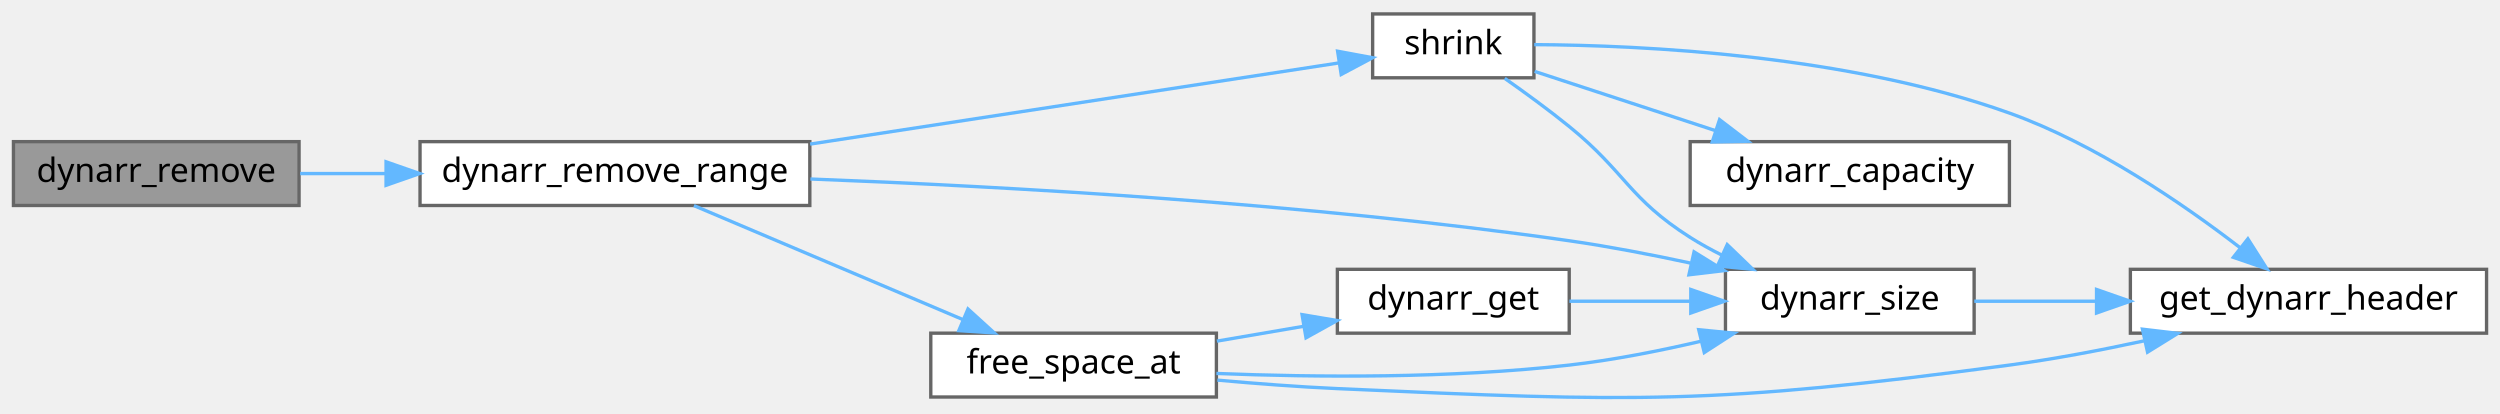
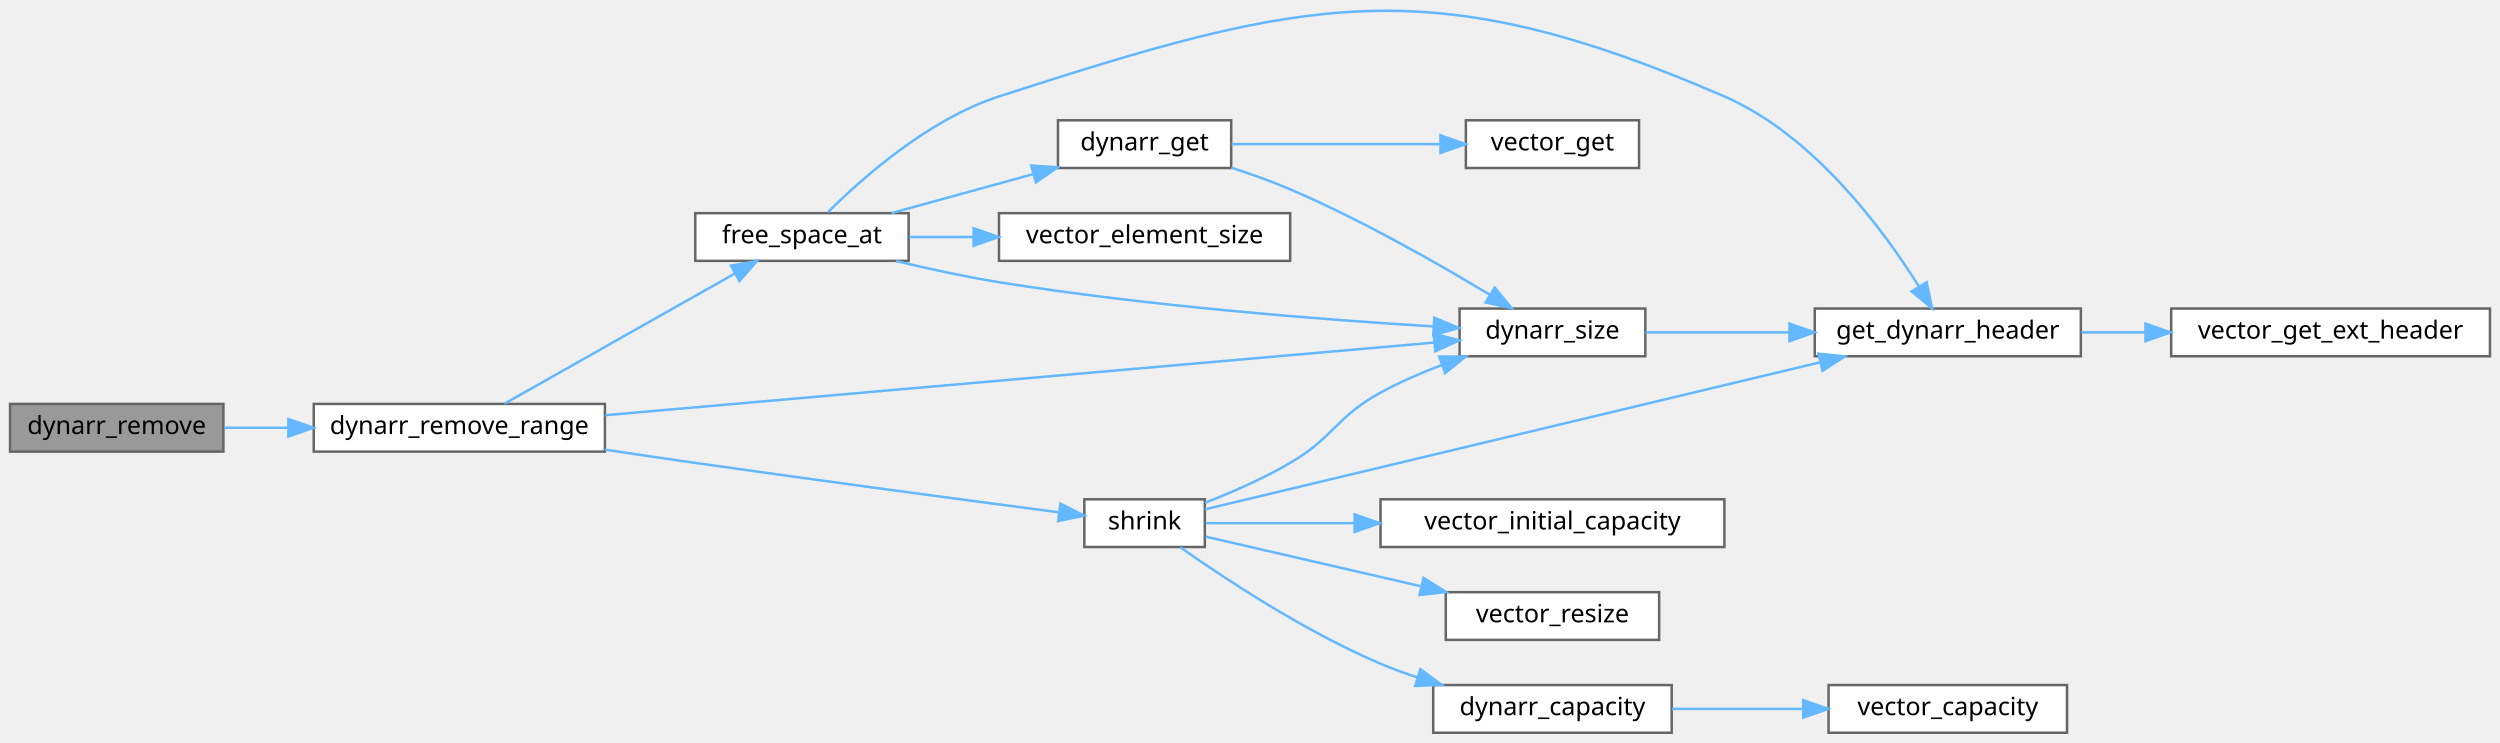
- <svg xmlns="http://www.w3.org/2000/svg" xmlns:xlink="http://www.w3.org/1999/xlink" width="744pt" height="123pt" viewBox="0.00 0.00 744.00 122.70">
-   <g id="graph0" class="graph" transform="scale(1 1) rotate(0) translate(4 118.7)">
+ <svg xmlns="http://www.w3.org/2000/svg" xmlns:xlink="http://www.w3.org/1999/xlink" width="996pt" height="296pt" viewBox="0.00 0.00 996.00 295.85">
+   <g id="graph0" class="graph" transform="scale(1 1) rotate(0) translate(4 291.85)">
    <g id="Node000001" class="node">
      <g id="a_Node000001">
        <a xlink:title=" ">
-           <polygon fill="#999999" stroke="#666666" points="85,-76.7 0,-76.7 0,-57.7 85,-57.7 85,-76.7" />
-           <text text-anchor="middle" x="42.5" y="-64.7" font-family="Mononoki" font-size="10.00">dynarr_remove</text>
+           <polygon fill="#999999" stroke="#666666" points="85,-131 0,-131 0,-112 85,-112 85,-131" />
+           <text text-anchor="middle" x="42.5" y="-119" font-family="Mononoki" font-size="10.00">dynarr_remove</text>
        </a>
      </g>
    </g>
    <g id="Node000002" class="node">
      <g id="a_Node000002">
        <a xlink:href="group__Dynarr__API.html#ga1187f49d8bde19551b2c95ad430e596c" target="_top" xlink:title=" ">
-           <polygon fill="white" stroke="#666666" points="237,-76.7 121,-76.7 121,-57.7 237,-57.7 237,-76.7" />
-           <text text-anchor="middle" x="179" y="-64.7" font-family="Mononoki" font-size="10.00">dynarr_remove_range</text>
+           <polygon fill="white" stroke="#666666" points="237,-131 121,-131 121,-112 237,-112 237,-131" />
+           <text text-anchor="middle" x="179" y="-119" font-family="Mononoki" font-size="10.00">dynarr_remove_range</text>
        </a>
      </g>
    </g>
    <g id="edge1_Node000001_Node000002" class="edge">
      <g id="a_edge1_Node000001_Node000002">
        <a xlink:title=" ">
-           <path fill="none" stroke="#63b8ff" d="M85.32,-67.2C93.41,-67.2 102.08,-67.2 110.75,-67.2" />
-           <polygon fill="#63b8ff" stroke="#63b8ff" points="110.89,-70.7 120.89,-67.2 110.89,-63.7 110.89,-70.7" />
+           <path fill="none" stroke="#63b8ff" d="M85.32,-121.5C93.41,-121.5 102.08,-121.5 110.75,-121.5" />
+           <polygon fill="#63b8ff" stroke="#63b8ff" points="110.89,-125 120.89,-121.5 110.89,-118 110.89,-125" />
        </a>
      </g>
    </g>
    <g id="Node000003" class="node">
      <g id="a_Node000003">
        <a xlink:href="group__Dynarr__API.html#gaf5c43e2644d185b9b01065af34ed6e29" target="_top" xlink:title=" ">
-           <polygon fill="white" stroke="#666666" points="583.5,-38.7 509.5,-38.7 509.5,-19.7 583.5,-19.7 583.5,-38.7" />
-           <text text-anchor="middle" x="546.5" y="-26.7" font-family="Mononoki" font-size="10.00">dynarr_size</text>
+           <polygon fill="white" stroke="#666666" points="651.5,-169 577.5,-169 577.5,-150 651.5,-150 651.5,-169" />
+           <text text-anchor="middle" x="614.5" y="-157" font-family="Mononoki" font-size="10.00">dynarr_size</text>
        </a>
      </g>
    </g>
    <g id="edge2_Node000002_Node000003" class="edge">
      <g id="a_edge2_Node000002_Node000003">
        <a xlink:title=" ">
-           <path fill="none" stroke="#63b8ff" d="M237.17,-65.58C294.52,-63.39 385.24,-58.37 463,-47.2 474.78,-45.51 487.39,-43.08 499.12,-40.55" />
-           <polygon fill="#63b8ff" stroke="#63b8ff" points="500.15,-43.9 509.15,-38.32 498.63,-37.07 500.15,-43.9" />
-         </a>
-       </g>
-     </g>
-     <g id="Node000005" class="node">
-       <g id="a_Node000005">
+           <path fill="none" stroke="#63b8ff" d="M237.12,-126.51C323.92,-134.12 487.37,-148.44 567.22,-155.44" />
+           <polygon fill="#63b8ff" stroke="#63b8ff" points="567.19,-158.95 577.46,-156.34 567.8,-151.98 567.19,-158.95" />
+         </a>
+       </g>
+     </g>
+     <g id="Node000006" class="node">
+       <g id="a_Node000006">
        <a xlink:href="group__Auto-resize.html#ga9ff20c2ac9693f6d8f0ea97f9b46539c" target="_top" xlink:title=" ">
-           <polygon fill="white" stroke="#666666" points="358,-19.7 273,-19.7 273,-0.7 358,-0.7 358,-19.7" />
-           <text text-anchor="middle" x="315.5" y="-7.7" font-family="Mononoki" font-size="10.00">free_space_at</text>
-         </a>
-       </g>
-     </g>
-     <g id="edge4_Node000002_Node000005" class="edge">
-       <g id="a_edge4_Node000002_Node000005">
-         <a xlink:title=" ">
-           <path fill="none" stroke="#63b8ff" d="M202.51,-57.66C224.43,-48.37 257.95,-34.17 282.61,-23.72" />
-           <polygon fill="#63b8ff" stroke="#63b8ff" points="284.07,-26.9 291.91,-19.77 281.34,-20.45 284.07,-26.9" />
-         </a>
-       </g>
-     </g>
-     <g id="Node000007" class="node">
-       <g id="a_Node000007">
+           <polygon fill="white" stroke="#666666" points="358,-207 273,-207 273,-188 358,-188 358,-207" />
+           <text text-anchor="middle" x="315.5" y="-195" font-family="Mononoki" font-size="10.00">free_space_at</text>
+         </a>
+       </g>
+     </g>
+     <g id="edge5_Node000002_Node000006" class="edge">
+       <g id="a_edge5_Node000002_Node000006">
+         <a xlink:title=" ">
+           <path fill="none" stroke="#63b8ff" d="M197.03,-131.13C220.18,-144.2 261.75,-167.7 288.73,-182.94" />
+           <polygon fill="#63b8ff" stroke="#63b8ff" points="287.18,-186.08 297.6,-187.95 290.62,-179.99 287.18,-186.08" />
+         </a>
+       </g>
+     </g>
+     <g id="Node000010" class="node">
+       <g id="a_Node000010">
        <a xlink:href="group__Auto-resize.html#ga8eb6c0a577084ccd7a64bec67b8bdbbe" target="_top" xlink:title=" ">
-           <polygon fill="white" stroke="#666666" points="452.5,-114.7 404.5,-114.7 404.5,-95.7 452.5,-95.7 452.5,-114.7" />
-           <text text-anchor="middle" x="428.5" y="-102.7" font-family="Mononoki" font-size="10.00">shrink</text>
-         </a>
-       </g>
-     </g>
-     <g id="edge9_Node000002_Node000007" class="edge">
-       <g id="a_edge9_Node000002_Node000007">
-         <a xlink:title=" ">
-           <path fill="none" stroke="#63b8ff" d="M237.09,-75.97C285.84,-83.45 354.26,-93.96 394.43,-100.12" />
-           <polygon fill="#63b8ff" stroke="#63b8ff" points="394.07,-103.61 404.49,-101.67 395.14,-96.69 394.07,-103.61" />
+           <polygon fill="white" stroke="#666666" points="476,-93 428,-93 428,-74 476,-74 476,-93" />
+           <text text-anchor="middle" x="452" y="-81" font-family="Mononoki" font-size="10.00">shrink</text>
+         </a>
+       </g>
+     </g>
+     <g id="edge12_Node000002_Node000010" class="edge">
+       <g id="a_edge12_Node000002_Node000010">
+         <a xlink:title=" ">
+           <path fill="none" stroke="#63b8ff" d="M237.03,-112.77C248.91,-110.99 261.36,-109.16 273,-107.5 323.36,-100.32 381.81,-92.54 417.6,-87.85" />
+           <polygon fill="#63b8ff" stroke="#63b8ff" points="418.48,-91.26 427.94,-86.49 417.57,-84.32 418.48,-91.26" />
        </a>
      </g>
    </g>
    <g id="Node000004" class="node">
      <g id="a_Node000004">
        <a xlink:href="dynarr_8c.html#a73f42f3f25cd0920d8039d63ea31be07" target="_top" xlink:title=" ">
-           <polygon fill="white" stroke="#666666" points="736,-38.7 630,-38.7 630,-19.7 736,-19.7 736,-38.7" />
-           <text text-anchor="middle" x="683" y="-26.7" font-family="Mononoki" font-size="10.00">get_dynarr_header</text>
+           <polygon fill="white" stroke="#666666" points="825,-169 719,-169 719,-150 825,-150 825,-169" />
+           <text text-anchor="middle" x="772" y="-157" font-family="Mononoki" font-size="10.00">get_dynarr_header</text>
        </a>
      </g>
    </g>
    <g id="edge3_Node000003_Node000004" class="edge">
      <g id="a_edge3_Node000003_Node000004">
        <a xlink:title=" ">
-           <path fill="none" stroke="#63b8ff" d="M583.54,-29.2C594.67,-29.2 607.26,-29.2 619.63,-29.2" />
-           <polygon fill="#63b8ff" stroke="#63b8ff" points="619.93,-32.7 629.93,-29.2 619.93,-25.7 619.93,-32.7" />
-         </a>
-       </g>
-     </g>
-     <g id="edge7_Node000005_Node000003" class="edge">
-       <g id="a_edge7_Node000005_Node000003">
-         <a xlink:title=" ">
-           <path fill="none" stroke="#63b8ff" d="M358,-7.71C387.41,-6.55 427.75,-6.19 463,-10.2 475.91,-11.67 489.73,-14.39 502.31,-17.32" />
-           <polygon fill="#63b8ff" stroke="#63b8ff" points="501.54,-20.73 512.08,-19.69 503.19,-13.93 501.54,-20.73" />
-         </a>
-       </g>
-     </g>
-     <g id="edge8_Node000005_Node000004" class="edge">
-       <g id="a_edge8_Node000005_Node000004">
-         <a xlink:title=" ">
-           <path fill="none" stroke="#63b8ff" d="M358.28,-5.73C369.84,-4.69 382.39,-3.72 394,-3.2 482.85,0.8 505.84,1.59 594,-10.2 607.08,-11.95 621.1,-14.61 634.03,-17.4" />
-           <polygon fill="#63b8ff" stroke="#63b8ff" points="633.59,-20.89 644.12,-19.64 635.11,-14.05 633.59,-20.89" />
-         </a>
-       </g>
-     </g>
-     <g id="Node000006" class="node">
-       <g id="a_Node000006">
+           <path fill="none" stroke="#63b8ff" d="M651.57,-159.5C668.6,-159.5 689.43,-159.5 708.9,-159.5" />
+           <polygon fill="#63b8ff" stroke="#63b8ff" points="708.92,-163 718.92,-159.5 708.92,-156 708.92,-163" />
+         </a>
+       </g>
+     </g>
+     <g id="Node000005" class="node">
+       <g id="a_Node000005">
+         <a target="_parent" xlink:href="https://evjeesm.github.io/vector/group__Vector__API.html#gafc2e34dbacffe6480af8681fbf46e808" xlink:title=" ">
+           <polygon fill="white" stroke="#666666" points="988,-169 861,-169 861,-150 988,-150 988,-169" />
+           <text text-anchor="middle" x="924.5" y="-157" font-family="Mononoki" font-size="10.00">vector_get_ext_header</text>
+         </a>
+       </g>
+     </g>
+     <g id="edge4_Node000004_Node000005" class="edge">
+       <g id="a_edge4_Node000004_Node000005">
+         <a xlink:title=" ">
+           <path fill="none" stroke="#63b8ff" d="M825.22,-159.5C833.45,-159.5 842.1,-159.5 850.7,-159.5" />
+           <polygon fill="#63b8ff" stroke="#63b8ff" points="850.75,-163 860.75,-159.5 850.75,-156 850.75,-163" />
+         </a>
+       </g>
+     </g>
+     <g id="edge9_Node000006_Node000003" class="edge">
+       <g id="a_edge9_Node000006_Node000003">
+         <a xlink:title=" ">
+           <path fill="none" stroke="#63b8ff" d="M352.96,-187.94C365.85,-184.86 380.5,-181.67 394,-179.5 453.28,-169.96 522.36,-164.6 566.95,-161.88" />
+           <polygon fill="#63b8ff" stroke="#63b8ff" points="567.41,-165.36 577.19,-161.28 567,-158.37 567.41,-165.36" />
+         </a>
+       </g>
+     </g>
+     <g id="edge10_Node000006_Node000004" class="edge">
+       <g id="a_edge10_Node000006_Node000004">
+         <a xlink:title=" ">
+           <path fill="none" stroke="#63b8ff" d="M325.87,-207.4C339.4,-220.88 365.89,-244.41 394,-253.5 516.21,-293.03 565.16,-304.6 683,-253.5 718.53,-238.09 746.28,-200.49 760.5,-177.79" />
+           <polygon fill="#63b8ff" stroke="#63b8ff" points="763.58,-179.45 765.75,-169.08 757.59,-175.83 763.58,-179.45" />
+         </a>
+       </g>
+     </g>
+     <g id="Node000007" class="node">
+       <g id="a_Node000007">
        <a xlink:href="group__Dynarr__API.html#ga93c32dd116523090126d427cce08e114" target="_top" xlink:title=" ">
-           <polygon fill="white" stroke="#666666" points="463,-38.7 394,-38.7 394,-19.7 463,-19.7 463,-38.7" />
-           <text text-anchor="middle" x="428.5" y="-26.7" font-family="Mononoki" font-size="10.00">dynarr_get</text>
-         </a>
-       </g>
-     </g>
-     <g id="edge5_Node000005_Node000006" class="edge">
-       <g id="a_edge5_Node000005_Node000006">
-         <a xlink:title=" ">
-           <path fill="none" stroke="#63b8ff" d="M358.15,-17.33C366.55,-18.77 375.39,-20.28 383.86,-21.73" />
-           <polygon fill="#63b8ff" stroke="#63b8ff" points="383.49,-25.22 393.93,-23.46 384.67,-18.32 383.49,-25.22" />
-         </a>
-       </g>
-     </g>
-     <g id="edge6_Node000006_Node000003" class="edge">
-       <g id="a_edge6_Node000006_Node000003">
-         <a xlink:title=" ">
-           <path fill="none" stroke="#63b8ff" d="M463.05,-29.2C474.23,-29.2 486.89,-29.2 498.88,-29.2" />
-           <polygon fill="#63b8ff" stroke="#63b8ff" points="499.18,-32.7 509.18,-29.2 499.18,-25.7 499.18,-32.7" />
-         </a>
-       </g>
-     </g>
-     <g id="edge11_Node000007_Node000003" class="edge">
-       <g id="a_edge11_Node000007_Node000003">
-         <a xlink:title=" ">
-           <path fill="none" stroke="#63b8ff" d="M443.8,-95.53C449.85,-91.29 456.89,-86.16 463,-81.2 479.85,-67.52 480.67,-59.82 499,-48.2 501.96,-46.32 505.14,-44.57 508.4,-42.94" />
-           <polygon fill="#63b8ff" stroke="#63b8ff" points="510.02,-46.05 517.65,-38.7 507.1,-39.68 510.02,-46.05" />
-         </a>
-       </g>
-     </g>
-     <g id="edge12_Node000007_Node000004" class="edge">
-       <g id="a_edge12_Node000007_Node000004">
-         <a xlink:title=" ">
-           <path fill="none" stroke="#63b8ff" d="M452.58,-105.57C485.09,-105.39 545.79,-102.47 594,-85.2 619.7,-76 645.64,-58.22 662.63,-45.15" />
-           <polygon fill="#63b8ff" stroke="#63b8ff" points="664.97,-47.77 670.65,-38.82 660.64,-42.27 664.97,-47.77" />
+           <polygon fill="white" stroke="#666666" points="486.5,-244 417.5,-244 417.5,-225 486.5,-225 486.5,-244" />
+           <text text-anchor="middle" x="452" y="-232" font-family="Mononoki" font-size="10.00">dynarr_get</text>
+         </a>
+       </g>
+     </g>
+     <g id="edge6_Node000006_Node000007" class="edge">
+       <g id="a_edge6_Node000006_Node000007">
+         <a xlink:title=" ">
+           <path fill="none" stroke="#63b8ff" d="M351.14,-207.03C368.34,-211.76 389.31,-217.53 407.58,-222.55" />
+           <polygon fill="#63b8ff" stroke="#63b8ff" points="406.84,-225.98 417.41,-225.26 408.7,-219.23 406.84,-225.98" />
+         </a>
+       </g>
+     </g>
+     <g id="Node000009" class="node">
+       <g id="a_Node000009">
+         <a target="_parent" xlink:href="https://evjeesm.github.io/vector/group__Vector__API.html#gaae93d7f0c056c1d11d3232a7a7aa5e09" xlink:title=" ">
+           <polygon fill="white" stroke="#666666" points="510,-207 394,-207 394,-188 510,-188 510,-207" />
+           <text text-anchor="middle" x="452" y="-195" font-family="Mononoki" font-size="10.00">vector_element_size</text>
+         </a>
+       </g>
+     </g>
+     <g id="edge11_Node000006_Node000009" class="edge">
+       <g id="a_edge11_Node000006_Node000009">
+         <a xlink:title=" ">
+           <path fill="none" stroke="#63b8ff" d="M358.32,-197.5C366.41,-197.5 375.08,-197.5 383.75,-197.5" />
+           <polygon fill="#63b8ff" stroke="#63b8ff" points="383.89,-201 393.89,-197.5 383.89,-194 383.89,-201" />
+         </a>
+       </g>
+     </g>
+     <g id="edge7_Node000007_Node000003" class="edge">
+       <g id="a_edge7_Node000007_Node000003">
+         <a xlink:title=" ">
+           <path fill="none" stroke="#63b8ff" d="M486.56,-225.12C494.36,-222.6 502.56,-219.69 510,-216.5 538.29,-204.38 568.97,-186.89 589.52,-174.49" />
+           <polygon fill="#63b8ff" stroke="#63b8ff" points="591.49,-177.38 598.2,-169.18 587.84,-171.41 591.49,-177.38" />
        </a>
      </g>
    </g>
    <g id="Node000008" class="node">
      <g id="a_Node000008">
+         <a target="_parent" xlink:href="https://evjeesm.github.io/vector/group__Vector__API.html#ga9437d9506a3b2799f595c88b82f160b3" xlink:title=" ">
+           <polygon fill="white" stroke="#666666" points="649,-244 580,-244 580,-225 649,-225 649,-244" />
+           <text text-anchor="middle" x="614.5" y="-232" font-family="Mononoki" font-size="10.00">vector_get</text>
+         </a>
+       </g>
+     </g>
+     <g id="edge8_Node000007_Node000008" class="edge">
+       <g id="a_edge8_Node000007_Node000008">
+         <a xlink:title=" ">
+           <path fill="none" stroke="#63b8ff" d="M486.65,-234.5C510.83,-234.5 543.65,-234.5 569.85,-234.5" />
+           <polygon fill="#63b8ff" stroke="#63b8ff" points="569.9,-238 579.9,-234.5 569.9,-231 569.9,-238" />
+         </a>
+       </g>
+     </g>
+     <g id="edge15_Node000010_Node000003" class="edge">
+       <g id="a_edge15_Node000010_Node000003">
+         <a xlink:title=" ">
+           <path fill="none" stroke="#63b8ff" d="M476.13,-91.64C486.76,-95.78 499.34,-101.26 510,-107.5 527.49,-117.74 528.22,-125.76 546,-135.5 553.6,-139.67 562.07,-143.34 570.37,-146.49" />
+           <polygon fill="#63b8ff" stroke="#63b8ff" points="569.38,-149.85 579.97,-149.94 571.74,-143.26 569.38,-149.85" />
+         </a>
+       </g>
+     </g>
+     <g id="edge16_Node000010_Node000004" class="edge">
+       <g id="a_edge16_Node000010_Node000004">
+         <a xlink:title=" ">
+           <path fill="none" stroke="#63b8ff" d="M476.13,-89.03C527.35,-101.27 651.33,-130.9 721.12,-147.58" />
+           <polygon fill="#63b8ff" stroke="#63b8ff" points="720.47,-151.02 731.01,-149.94 722.1,-144.21 720.47,-151.02" />
+         </a>
+       </g>
+     </g>
+     <g id="Node000011" class="node">
+       <g id="a_Node000011">
        <a xlink:href="group__Dynarr__API.html#ga3ff11107726213a640d814b63cb123b2" target="_top" xlink:title=" ">
-           <polygon fill="white" stroke="#666666" points="594,-76.7 499,-76.7 499,-57.7 594,-57.7 594,-76.7" />
-           <text text-anchor="middle" x="546.5" y="-64.7" font-family="Mononoki" font-size="10.00">dynarr_capacity</text>
-         </a>
-       </g>
-     </g>
-     <g id="edge10_Node000007_Node000008" class="edge">
-       <g id="a_edge10_Node000007_Node000008">
-         <a xlink:title=" ">
-           <path fill="none" stroke="#63b8ff" d="M452.7,-97.6C468.09,-92.56 488.68,-85.81 506.56,-79.96" />
-           <polygon fill="#63b8ff" stroke="#63b8ff" points="507.74,-83.25 516.16,-76.81 505.56,-76.6 507.74,-83.25" />
+           <polygon fill="white" stroke="#666666" points="662,-19 567,-19 567,0 662,0 662,-19" />
+           <text text-anchor="middle" x="614.5" y="-7" font-family="Mononoki" font-size="10.00">dynarr_capacity</text>
+         </a>
+       </g>
+     </g>
+     <g id="edge13_Node000010_Node000011" class="edge">
+       <g id="a_edge13_Node000010_Node000011">
+         <a xlink:title=" ">
+           <path fill="none" stroke="#63b8ff" d="M466.22,-73.89C483.7,-61.58 515.81,-40.31 546,-27.5 550.69,-25.51 555.67,-23.68 560.7,-22.03" />
+           <polygon fill="#63b8ff" stroke="#63b8ff" points="561.87,-25.33 570.4,-19.05 559.81,-18.64 561.87,-25.33" />
+         </a>
+       </g>
+     </g>
+     <g id="Node000013" class="node">
+       <g id="a_Node000013">
+         <a target="_parent" xlink:href="https://evjeesm.github.io/vector/group__Vector__API.html#ga8920a1d7d9d5db65a90e0e27b112ed2e" xlink:title=" ">
+           <polygon fill="white" stroke="#666666" points="683,-93 546,-93 546,-74 683,-74 683,-93" />
+           <text text-anchor="middle" x="614.5" y="-81" font-family="Mononoki" font-size="10.00">vector_initial_capacity</text>
+         </a>
+       </g>
+     </g>
+     <g id="edge17_Node000010_Node000013" class="edge">
+       <g id="a_edge17_Node000010_Node000013">
+         <a xlink:title=" ">
+           <path fill="none" stroke="#63b8ff" d="M476.34,-83.5C492.1,-83.5 513.9,-83.5 535.48,-83.5" />
+           <polygon fill="#63b8ff" stroke="#63b8ff" points="535.69,-87 545.69,-83.5 535.69,-80 535.69,-87" />
+         </a>
+       </g>
+     </g>
+     <g id="Node000014" class="node">
+       <g id="a_Node000014">
+         <a target="_parent" xlink:href="https://evjeesm.github.io/vector/group__Vector__API.html#ga6e5077303af4dfe720af5a0608553922" xlink:title=" ">
+           <polygon fill="white" stroke="#666666" points="657,-56 572,-56 572,-37 657,-37 657,-56" />
+           <text text-anchor="middle" x="614.5" y="-44" font-family="Mononoki" font-size="10.00">vector_resize</text>
+         </a>
+       </g>
+     </g>
+     <g id="edge18_Node000010_Node000014" class="edge">
+       <g id="a_edge18_Node000010_Node000014">
+         <a xlink:title=" ">
+           <path fill="none" stroke="#63b8ff" d="M476.34,-78.12C498.74,-72.96 533.32,-64.98 562.16,-58.34" />
+           <polygon fill="#63b8ff" stroke="#63b8ff" points="563.13,-61.7 572.09,-56.05 561.56,-54.88 563.13,-61.7" />
+         </a>
+       </g>
+     </g>
+     <g id="Node000012" class="node">
+       <g id="a_Node000012">
+         <a target="_parent" xlink:href="https://evjeesm.github.io/vector/group__Vector__API.html#gab24bd801f91d4ae1ac79b54430b0409f" xlink:title=" ">
+           <polygon fill="white" stroke="#666666" points="819.5,-19 724.5,-19 724.5,0 819.5,0 819.5,-19" />
+           <text text-anchor="middle" x="772" y="-7" font-family="Mononoki" font-size="10.00">vector_capacity</text>
+         </a>
+       </g>
+     </g>
+     <g id="edge14_Node000011_Node000012" class="edge">
+       <g id="a_edge14_Node000011_Node000012">
+         <a xlink:title=" ">
+           <path fill="none" stroke="#63b8ff" d="M662.16,-9.5C678.45,-9.5 696.93,-9.5 713.98,-9.5" />
+           <polygon fill="#63b8ff" stroke="#63b8ff" points="714.38,-13 724.38,-9.5 714.38,-6 714.38,-13" />
        </a>
      </g>
    </g>
  </g>
</svg>
